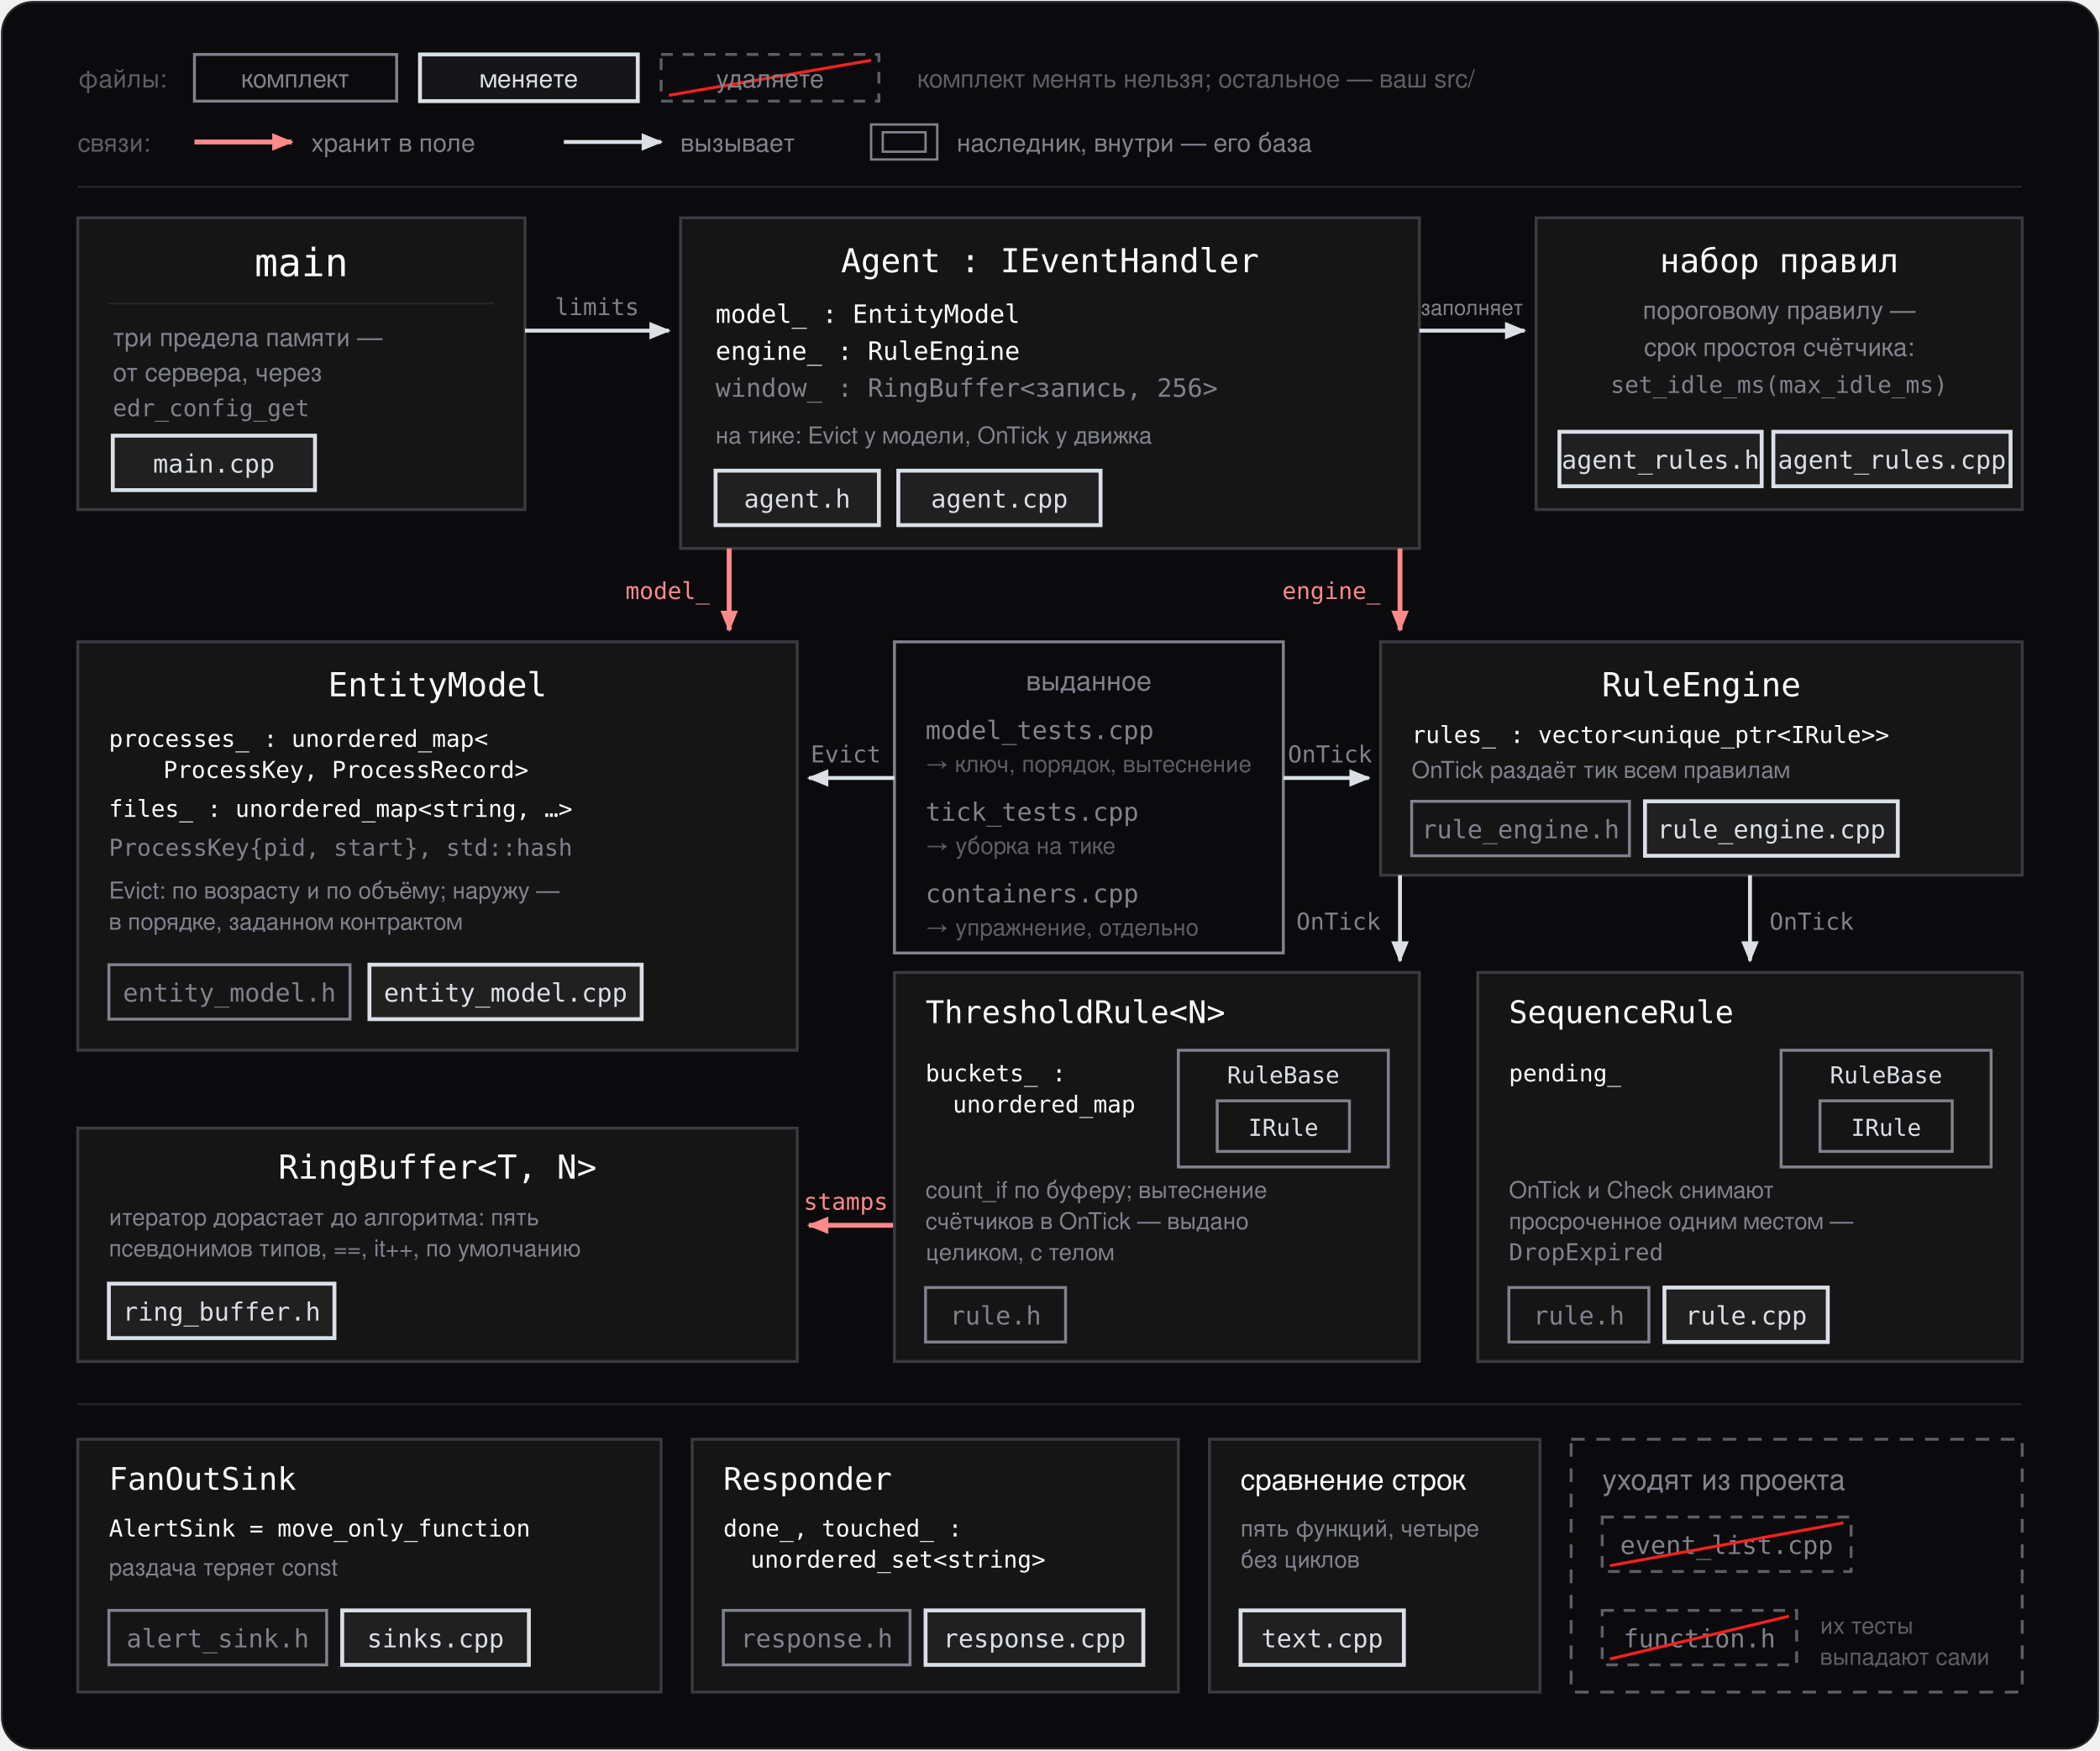
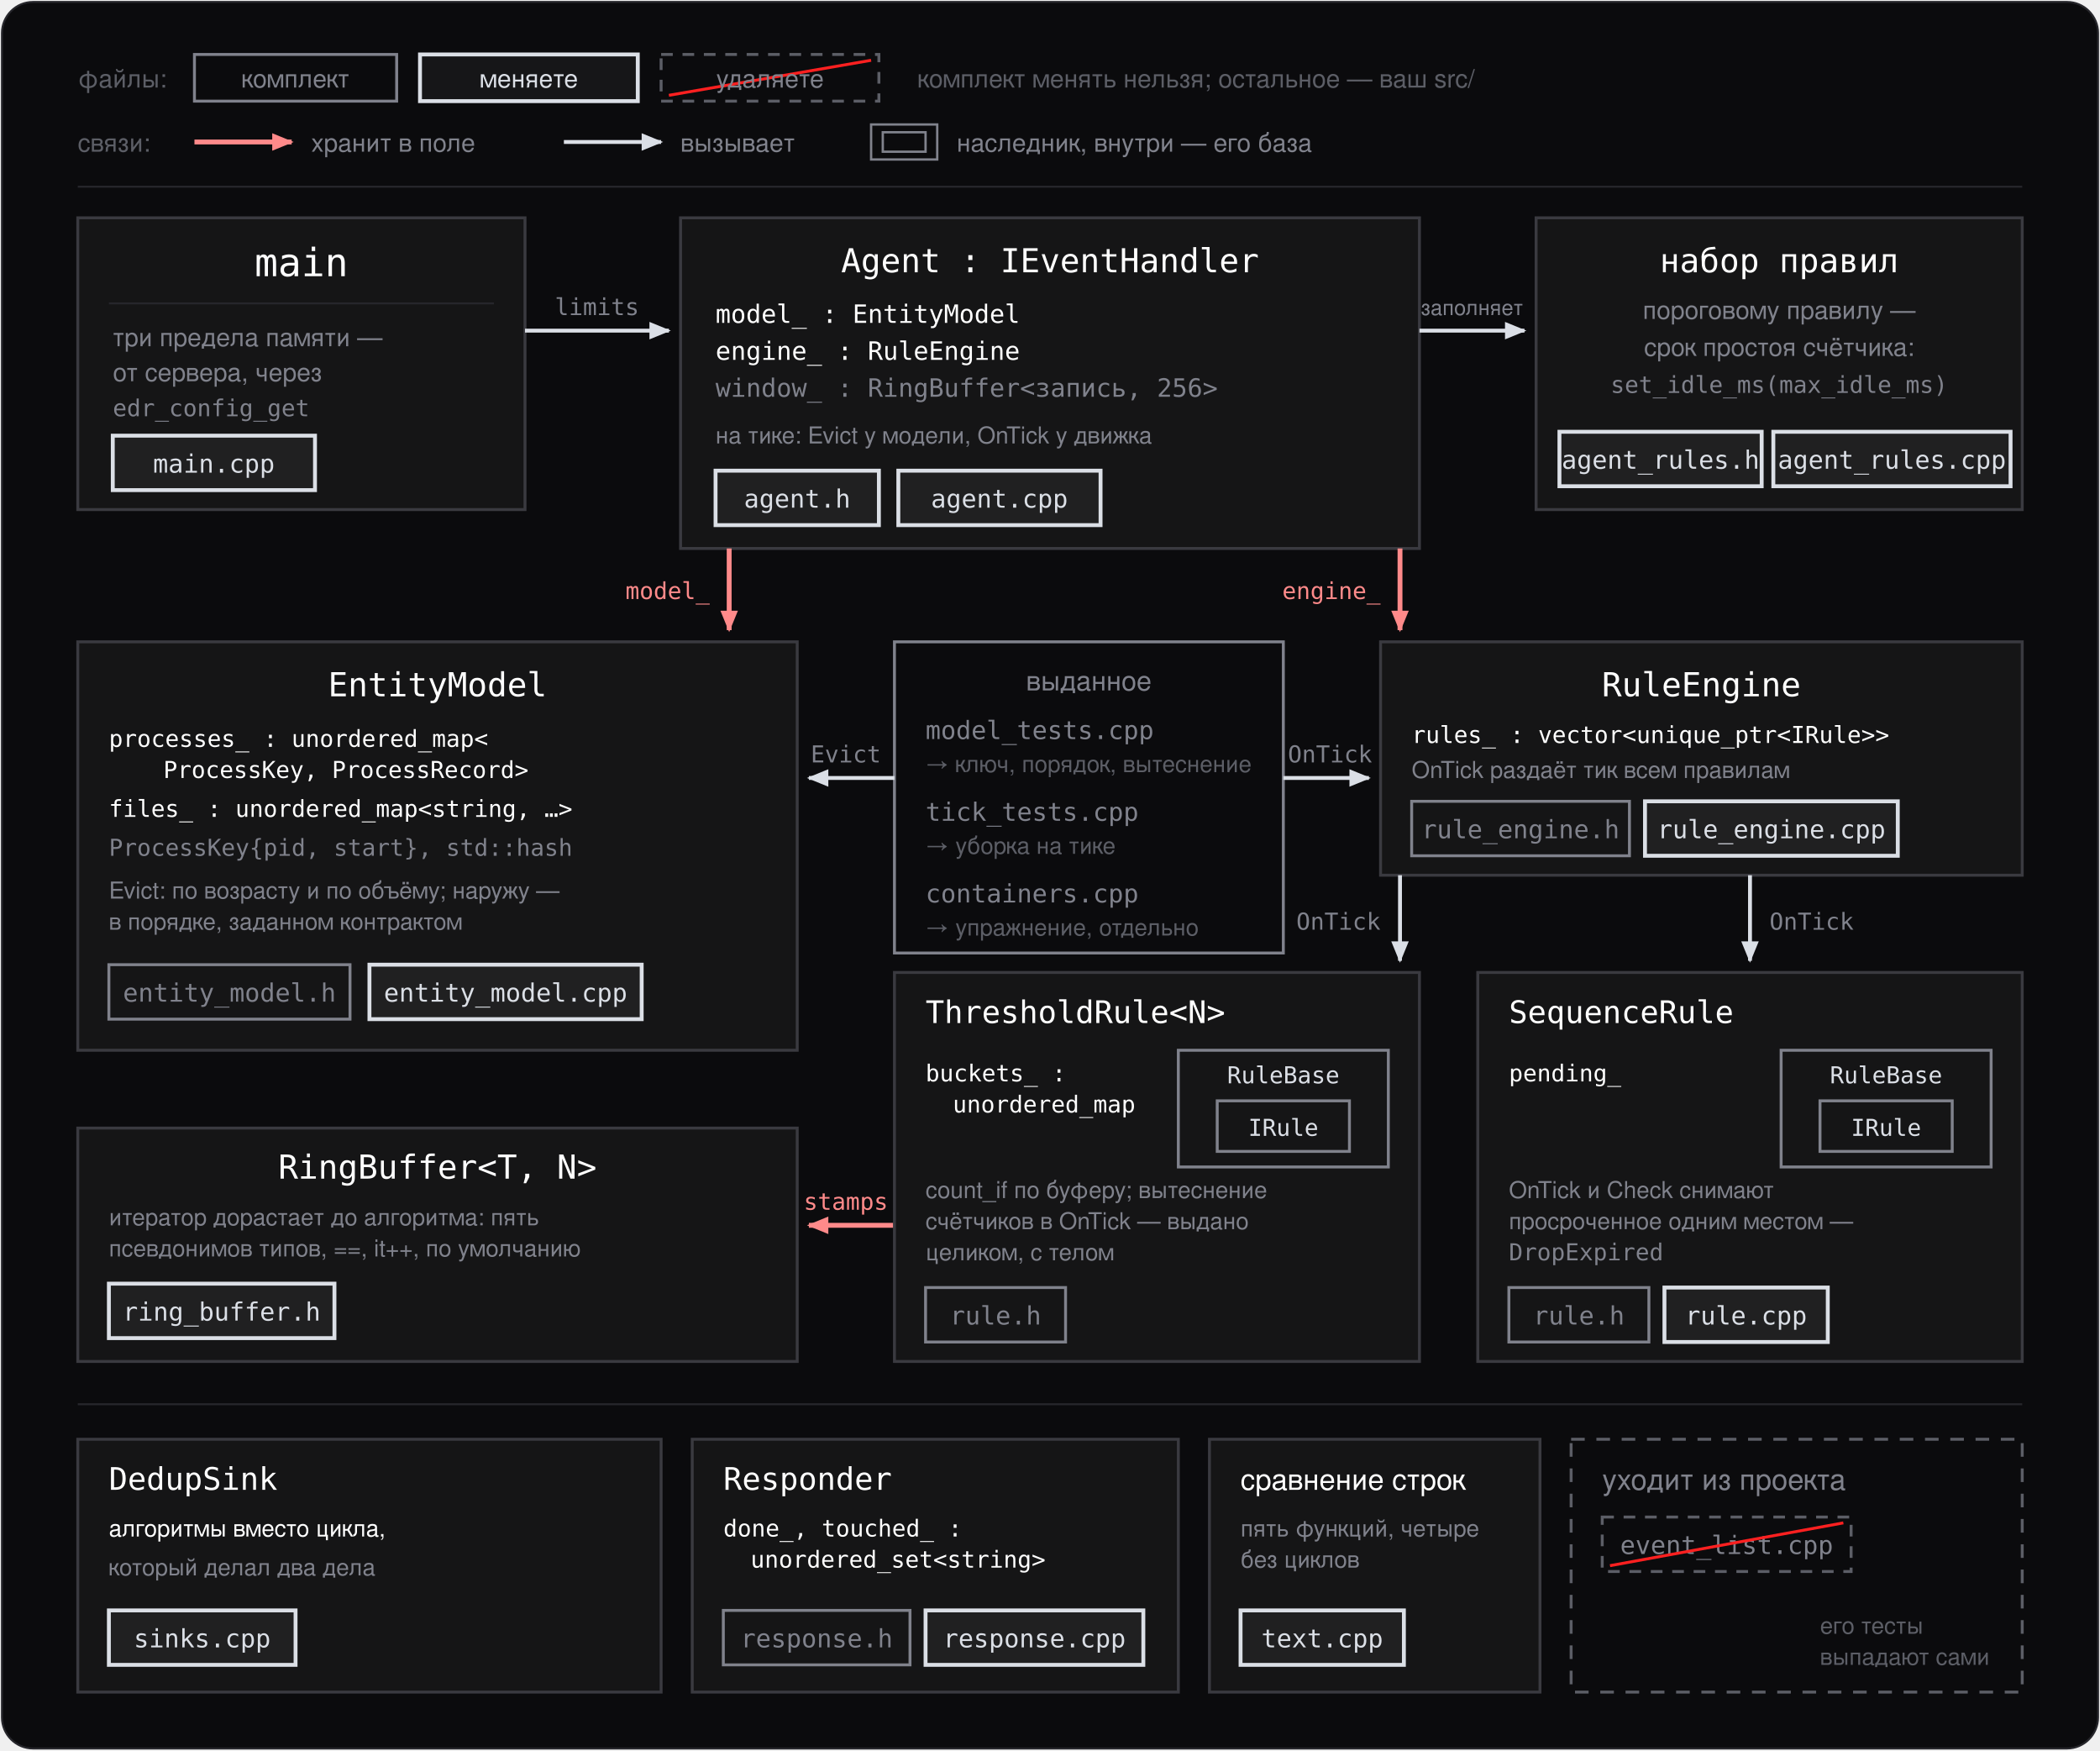
<svg xmlns="http://www.w3.org/2000/svg" viewBox="0 0 1080 900" width="1080" height="900" font-family="Golos Text, Segoe UI, Helvetica, Arial, sans-serif">
  <defs>
    <marker id="flow" markerWidth="11" markerHeight="11" refX="10" refY="4.5" orient="auto" markerUnits="userSpaceOnUse">
      <path d="M0,0 L11,4.5 L0,9 z" fill="#dbdfe6" />
    </marker>
    <marker id="pink" markerWidth="11" markerHeight="11" refX="10" refY="4.5" orient="auto" markerUnits="userSpaceOnUse">
      <path d="M0,0 L11,4.5 L0,9 z" fill="#ff8a8a" />
    </marker>
  </defs>
  <rect x="1" y="1" width="1078" height="898" rx="16" fill="#0b0b0d" stroke="#26262b" />
  <g id="ownership" font-size="13">
    <text x="40" y="45" font-size="13" fill="#5c5e66" font-family="Golos Text, Segoe UI, Helvetica, Arial, sans-serif">файлы:</text>
    <rect x="100" y="28" width="104" height="24" fill="none" stroke="#80828c" stroke-width="1.5" />
    <text x="152" y="45" text-anchor="middle" fill="#80828c">комплект</text>
    <rect x="216" y="28" width="112" height="24" fill="rgba(255,255,255,0.05)" stroke="#dbdfe6" stroke-width="2" />
    <text x="272" y="45" text-anchor="middle" fill="#dbdfe6">меняете</text>
    <rect x="340" y="28" width="112" height="24" fill="none" stroke="#5c5e66" stroke-width="1.5" stroke-dasharray="6 5" />
    <line x1="344" y1="49" x2="448" y2="31" stroke="#ff2020" stroke-width="1.5" />
    <text x="396" y="45" text-anchor="middle" fill="#80828c">удаляете</text>
  </g>
  <text x="472" y="45" font-size="13" fill="#5c5e66">комплект менять нельзя; остальное — ваш src/</text>
  <text x="40" y="78" font-size="13" fill="#5c5e66">связи:</text>
  <line x1="100" y1="73" x2="150" y2="73" stroke="#ff8a8a" stroke-width="2.5" marker-end="url(#pink)" />
  <text x="160" y="78" font-size="13" fill="#80828c">хранит в поле</text>
  <line x1="290" y1="73" x2="340" y2="73" stroke="#dbdfe6" stroke-width="2" marker-end="url(#flow)" />
  <text x="350" y="78" font-size="13" fill="#80828c">вызывает</text>
  <rect x="448" y="64" width="34" height="18" fill="none" stroke="#80828c" stroke-width="1.2" />
  <rect x="454" y="68" width="22" height="10" fill="none" stroke="#80828c" stroke-width="1.2" />
  <text x="492" y="78" font-size="13" fill="#80828c">наследник, внутри — его база</text>
  <line x1="40" y1="96" x2="1040" y2="96" stroke="#26262b" stroke-width="1" />
  <rect x="40" y="112" width="230" height="150" fill="rgba(255,255,255,0.04)" stroke="#3a3a40" stroke-width="1.5" />
  <text x="155" y="142" font-size="20" text-anchor="middle" fill="#ffffff" font-family="Consolas, Roboto Mono, monospace">main</text>
  <line x1="56" y1="156" x2="254" y2="156" stroke="#26262b" stroke-width="1" />
  <text x="58" y="178" font-size="13" fill="#80828c">три предела памяти —</text>
  <text x="58" y="196" font-size="13" fill="#80828c">от сервера, через</text>
  <text x="58" y="214" font-size="12" fill="#80828c" font-family="Consolas, Roboto Mono, monospace">edr_config_get</text>
  <g font-family="Consolas, Roboto Mono, monospace" font-size="13">
    <rect x="58" y="224" width="104" height="28" fill="rgba(255,255,255,0.05)" stroke="#dbdfe6" stroke-width="2" />
    <text x="110" y="243" text-anchor="middle" fill="#dbdfe6">main.cpp</text>
  </g>
  <line x1="270" y1="170" x2="344" y2="170" stroke="#dbdfe6" stroke-width="2" marker-end="url(#flow)" />
  <text x="307" y="162" font-size="12" text-anchor="middle" fill="#80828c" font-family="Consolas, Roboto Mono, monospace">limits</text>
  <rect x="350" y="112" width="380" height="170" fill="rgba(255,255,255,0.04)" stroke="#3a3a40" stroke-width="1.5" />
  <text x="540" y="140" font-size="17" text-anchor="middle" fill="#ffffff" font-family="Consolas, Roboto Mono, monospace">Agent : IEventHandler</text>
  <text x="368" y="166" font-size="13" fill="#ffffff" font-family="Consolas, Roboto Mono, monospace">model_ : EntityModel</text>
  <text x="368" y="185" font-size="13" fill="#ffffff" font-family="Consolas, Roboto Mono, monospace">engine_ : RuleEngine</text>
  <text x="368" y="204" font-size="13" fill="#80828c" font-family="Consolas, Roboto Mono, monospace">window_ : RingBuffer&lt;запись, 256&gt;</text>
  <text x="368" y="228" font-size="12" fill="#80828c">на тике: Evict у модели, OnTick у движка</text>
  <g font-family="Consolas, Roboto Mono, monospace" font-size="13">
    <rect x="368" y="242" width="84" height="28" fill="rgba(255,255,255,0.05)" stroke="#dbdfe6" stroke-width="2" />
    <text x="410" y="261" text-anchor="middle" fill="#dbdfe6">agent.h</text>
    <rect x="462" y="242" width="104" height="28" fill="rgba(255,255,255,0.05)" stroke="#dbdfe6" stroke-width="2" />
    <text x="514" y="261" text-anchor="middle" fill="#dbdfe6">agent.cpp</text>
  </g>
  <line x1="730" y1="170" x2="784" y2="170" stroke="#dbdfe6" stroke-width="2" marker-end="url(#flow)" />
  <text x="757" y="162" font-size="11" text-anchor="middle" fill="#80828c">заполняет</text>
  <rect x="790" y="112" width="250" height="150" fill="rgba(255,255,255,0.04)" stroke="#3a3a40" stroke-width="1.5" />
  <text x="915" y="140" font-size="17" text-anchor="middle" fill="#ffffff" font-family="Consolas, Roboto Mono, monospace">набор правил</text>
  <text x="915" y="164" font-size="13" text-anchor="middle" fill="#80828c">пороговому правилу —</text>
  <text x="915" y="183" font-size="13" text-anchor="middle" fill="#80828c">срок простоя счётчика:</text>
  <text x="915" y="202" font-size="12" text-anchor="middle" fill="#80828c" font-family="Consolas, Roboto Mono, monospace">set_idle_ms(max_idle_ms)</text>
  <g font-family="Consolas, Roboto Mono, monospace" font-size="13">
    <rect x="802" y="222" width="104" height="28" fill="rgba(255,255,255,0.05)" stroke="#dbdfe6" stroke-width="2" />
    <text x="854" y="241" text-anchor="middle" fill="#dbdfe6">agent_rules.h</text>
    <rect x="912" y="222" width="122" height="28" fill="rgba(255,255,255,0.05)" stroke="#dbdfe6" stroke-width="2" />
    <text x="973" y="241" text-anchor="middle" fill="#dbdfe6">agent_rules.cpp</text>
  </g>
  <line x1="375" y1="282" x2="375" y2="324" stroke="#ff8a8a" stroke-width="2.5" marker-end="url(#pink)" />
  <text x="365" y="308" font-size="12" text-anchor="end" fill="#ff8a8a" font-family="Consolas, Roboto Mono, monospace">model_</text>
  <line x1="720" y1="282" x2="720" y2="324" stroke="#ff8a8a" stroke-width="2.5" marker-end="url(#pink)" />
  <text x="710" y="308" font-size="12" text-anchor="end" fill="#ff8a8a" font-family="Consolas, Roboto Mono, monospace">engine_</text>
  <rect x="40" y="330" width="370" height="210" fill="rgba(255,255,255,0.04)" stroke="#3a3a40" stroke-width="1.5" />
  <text x="225" y="358" font-size="17" text-anchor="middle" fill="#ffffff" font-family="Consolas, Roboto Mono, monospace">EntityModel</text>
  <g font-family="Consolas, Roboto Mono, monospace" font-size="12">
    <text x="56" y="384" fill="#ffffff">processes_ : unordered_map&lt;</text>
    <text x="84" y="400" fill="#ffffff">ProcessKey, ProcessRecord&gt;</text>
    <text x="56" y="420" fill="#ffffff">files_ : unordered_map&lt;string, …&gt;</text>
    <text x="56" y="440" fill="#80828c">ProcessKey{pid, start}, std::hash</text>
  </g>
  <text x="56" y="462" font-size="12" fill="#80828c">Evict: по возрасту и по объёму; наружу —</text>
  <text x="56" y="478" font-size="12" fill="#80828c">в порядке, заданном контрактом</text>
  <g font-family="Consolas, Roboto Mono, monospace" font-size="13">
    <rect x="56" y="496" width="124" height="28" fill="none" stroke="#80828c" stroke-width="1.5" />
    <text x="118" y="515" text-anchor="middle" fill="#80828c">entity_model.h</text>
    <rect x="190" y="496" width="140" height="28" fill="rgba(255,255,255,0.05)" stroke="#dbdfe6" stroke-width="2" />
    <text x="260" y="515" text-anchor="middle" fill="#dbdfe6">entity_model.cpp</text>
  </g>
  <rect x="460" y="330" width="200" height="160" fill="none" stroke="#80828c" stroke-width="1.5" />
  <text x="560" y="355" font-size="14" text-anchor="middle" fill="#80828c">выданное</text>
  <text x="476" y="380" font-size="13" fill="#80828c" font-family="Consolas, Roboto Mono, monospace">model_tests.cpp</text>
  <text x="476" y="397" font-size="12" fill="#5c5e66">→ ключ, порядок, вытеснение</text>
  <text x="476" y="422" font-size="13" fill="#80828c" font-family="Consolas, Roboto Mono, monospace">tick_tests.cpp</text>
  <text x="476" y="439" font-size="12" fill="#5c5e66">→ уборка на тике</text>
  <text x="476" y="464" font-size="13" fill="#80828c" font-family="Consolas, Roboto Mono, monospace">containers.cpp</text>
  <text x="476" y="481" font-size="12" fill="#5c5e66">→ упражнение, отдельно</text>
  <line x1="460" y1="400" x2="416" y2="400" stroke="#dbdfe6" stroke-width="2" marker-end="url(#flow)" />
  <text x="435" y="392" font-size="12" text-anchor="middle" fill="#80828c" font-family="Consolas, Roboto Mono, monospace">Evict</text>
  <line x1="660" y1="400" x2="704" y2="400" stroke="#dbdfe6" stroke-width="2" marker-end="url(#flow)" />
  <text x="684" y="392" font-size="12" text-anchor="middle" fill="#80828c" font-family="Consolas, Roboto Mono, monospace">OnTick</text>
  <rect x="710" y="330" width="330" height="120" fill="rgba(255,255,255,0.04)" stroke="#3a3a40" stroke-width="1.5" />
  <text x="875" y="358" font-size="17" text-anchor="middle" fill="#ffffff" font-family="Consolas, Roboto Mono, monospace">RuleEngine</text>
  <text x="726" y="382" font-size="12" fill="#ffffff" font-family="Consolas, Roboto Mono, monospace">rules_ : vector&lt;unique_ptr&lt;IRule&gt;&gt;</text>
  <text x="726" y="400" font-size="12" fill="#80828c">OnTick раздаёт тик всем правилам</text>
  <g font-family="Consolas, Roboto Mono, monospace" font-size="13">
    <rect x="726" y="412" width="112" height="28" fill="none" stroke="#80828c" stroke-width="1.5" />
    <text x="782" y="431" text-anchor="middle" fill="#80828c">rule_engine.h</text>
    <rect x="846" y="412" width="130" height="28" fill="rgba(255,255,255,0.05)" stroke="#dbdfe6" stroke-width="2" />
    <text x="911" y="431" text-anchor="middle" fill="#dbdfe6">rule_engine.cpp</text>
  </g>
  <line x1="720" y1="450" x2="720" y2="494" stroke="#dbdfe6" stroke-width="2" marker-end="url(#flow)" />
  <text x="710" y="478" font-size="12" text-anchor="end" fill="#80828c" font-family="Consolas, Roboto Mono, monospace">OnTick</text>
  <line x1="900" y1="450" x2="900" y2="494" stroke="#dbdfe6" stroke-width="2" marker-end="url(#flow)" />
  <text x="910" y="478" font-size="12" fill="#80828c" font-family="Consolas, Roboto Mono, monospace">OnTick</text>
  <rect x="40" y="580" width="370" height="120" fill="rgba(255,255,255,0.04)" stroke="#3a3a40" stroke-width="1.5" />
  <text x="225" y="606" font-size="17" text-anchor="middle" fill="#ffffff" font-family="Consolas, Roboto Mono, monospace">RingBuffer&lt;T, N&gt;</text>
  <text x="56" y="630" font-size="12" fill="#80828c">итератор дорастает до алгоритма: пять</text>
  <text x="56" y="646" font-size="12" fill="#80828c">псевдонимов типов, ==, it++, по умолчанию</text>
  <g font-family="Consolas, Roboto Mono, monospace" font-size="13">
    <rect x="56" y="660" width="116" height="28" fill="rgba(255,255,255,0.05)" stroke="#dbdfe6" stroke-width="2" />
    <text x="114" y="679" text-anchor="middle" fill="#dbdfe6">ring_buffer.h</text>
  </g>
  <line x1="460" y1="630" x2="416" y2="630" stroke="#ff8a8a" stroke-width="2.5" marker-end="url(#pink)" />
  <text x="435" y="622" font-size="12" text-anchor="middle" fill="#ff8a8a" font-family="Consolas, Roboto Mono, monospace">stamps</text>
  <rect x="460" y="500" width="270" height="200" fill="rgba(255,255,255,0.04)" stroke="#3a3a40" stroke-width="1.5" />
  <text x="476" y="526" font-size="16" fill="#ffffff" font-family="Consolas, Roboto Mono, monospace">ThresholdRule&lt;N&gt;</text>
  <text x="476" y="556" font-size="12" fill="#ffffff" font-family="Consolas, Roboto Mono, monospace">buckets_ :</text>
  <text x="490" y="572" font-size="12" fill="#ffffff" font-family="Consolas, Roboto Mono, monospace">unordered_map</text>
  <rect x="606" y="540" width="108" height="60" fill="none" stroke="#80828c" stroke-width="1.5" />
  <text x="660" y="557" font-size="12" text-anchor="middle" fill="#dbdfe6" font-family="Consolas, Roboto Mono, monospace">RuleBase</text>
  <rect x="626" y="566" width="68" height="26" fill="none" stroke="#80828c" stroke-width="1.5" />
  <text x="660" y="584" font-size="12" text-anchor="middle" fill="#dbdfe6" font-family="Consolas, Roboto Mono, monospace">IRule</text>
  <text x="476" y="616" font-size="12" fill="#80828c">count_if по буферу; вытеснение</text>
  <text x="476" y="632" font-size="12" fill="#80828c">счётчиков в OnTick — выдано</text>
  <text x="476" y="648" font-size="12" fill="#80828c">целиком, с телом</text>
  <g font-family="Consolas, Roboto Mono, monospace" font-size="13">
    <rect x="476" y="662" width="72" height="28" fill="none" stroke="#80828c" stroke-width="1.5" />
    <text x="512" y="681" text-anchor="middle" fill="#80828c">rule.h</text>
  </g>
  <rect x="760" y="500" width="280" height="200" fill="rgba(255,255,255,0.04)" stroke="#3a3a40" stroke-width="1.5" />
  <text x="776" y="526" font-size="16" fill="#ffffff" font-family="Consolas, Roboto Mono, monospace">SequenceRule</text>
  <text x="776" y="556" font-size="12" fill="#ffffff" font-family="Consolas, Roboto Mono, monospace">pending_</text>
  <rect x="916" y="540" width="108" height="60" fill="none" stroke="#80828c" stroke-width="1.5" />
  <text x="970" y="557" font-size="12" text-anchor="middle" fill="#dbdfe6" font-family="Consolas, Roboto Mono, monospace">RuleBase</text>
  <rect x="936" y="566" width="68" height="26" fill="none" stroke="#80828c" stroke-width="1.5" />
  <text x="970" y="584" font-size="12" text-anchor="middle" fill="#dbdfe6" font-family="Consolas, Roboto Mono, monospace">IRule</text>
  <text x="776" y="616" font-size="12" fill="#80828c">OnTick и Check снимают</text>
  <text x="776" y="632" font-size="12" fill="#80828c">просроченное одним местом —</text>
  <text x="776" y="648" font-size="12" fill="#80828c" font-family="Consolas, Roboto Mono, monospace">DropExpired</text>
  <g font-family="Consolas, Roboto Mono, monospace" font-size="13">
    <rect x="776" y="662" width="72" height="28" fill="none" stroke="#80828c" stroke-width="1.5" />
    <text x="812" y="681" text-anchor="middle" fill="#80828c">rule.h</text>
    <rect x="856" y="662" width="84" height="28" fill="rgba(255,255,255,0.05)" stroke="#dbdfe6" stroke-width="2" />
    <text x="898" y="681" text-anchor="middle" fill="#dbdfe6">rule.cpp</text>
  </g>
  <line x1="40" y1="722" x2="1040" y2="722" stroke="#26262b" stroke-width="1" />
  <rect x="40" y="740" width="300" height="130" fill="rgba(255,255,255,0.04)" stroke="#3a3a40" stroke-width="1.5" />
-   <text x="56" y="766" font-size="16" fill="#ffffff" font-family="Consolas, Roboto Mono, monospace">FanOutSink</text>
-   <text x="56" y="790" font-size="12" fill="#ffffff" font-family="Consolas, Roboto Mono, monospace">AlertSink = move_only_function</text>
-   <text x="56" y="810" font-size="12" fill="#80828c">раздача теряет const</text>
+   <text x="56" y="766" font-size="16" fill="#ffffff" font-family="Consolas, Roboto Mono, monospace">DedupSink</text>
+   <text x="56" y="790" font-size="12" fill="#ffffff">алгоритмы вместо цикла,</text>
+   <text x="56" y="810" font-size="12" fill="#80828c">который делал два дела</text>
  <g font-family="Consolas, Roboto Mono, monospace" font-size="13">
-     <rect x="56" y="828" width="112" height="28" fill="none" stroke="#80828c" stroke-width="1.5" />
-     <text x="112" y="847" text-anchor="middle" fill="#80828c">alert_sink.h</text>
-     <rect x="176" y="828" width="96" height="28" fill="rgba(255,255,255,0.05)" stroke="#dbdfe6" stroke-width="2" />
-     <text x="224" y="847" text-anchor="middle" fill="#dbdfe6">sinks.cpp</text>
+     <rect x="56" y="828" width="96" height="28" fill="rgba(255,255,255,0.05)" stroke="#dbdfe6" stroke-width="2" />
+     <text x="104" y="847" text-anchor="middle" fill="#dbdfe6">sinks.cpp</text>
  </g>
  <rect x="356" y="740" width="250" height="130" fill="rgba(255,255,255,0.04)" stroke="#3a3a40" stroke-width="1.5" />
  <text x="372" y="766" font-size="16" fill="#ffffff" font-family="Consolas, Roboto Mono, monospace">Responder</text>
  <text x="372" y="790" font-size="12" fill="#ffffff" font-family="Consolas, Roboto Mono, monospace">done_, touched_ :</text>
  <text x="386" y="806" font-size="12" fill="#ffffff" font-family="Consolas, Roboto Mono, monospace">unordered_set&lt;string&gt;</text>
  <g font-family="Consolas, Roboto Mono, monospace" font-size="13">
    <rect x="372" y="828" width="96" height="28" fill="none" stroke="#80828c" stroke-width="1.5" />
    <text x="420" y="847" text-anchor="middle" fill="#80828c">response.h</text>
    <rect x="476" y="828" width="112" height="28" fill="rgba(255,255,255,0.05)" stroke="#dbdfe6" stroke-width="2" />
    <text x="532" y="847" text-anchor="middle" fill="#dbdfe6">response.cpp</text>
  </g>
  <rect x="622" y="740" width="170" height="130" fill="rgba(255,255,255,0.04)" stroke="#3a3a40" stroke-width="1.5" />
  <text x="638" y="766" font-size="15" fill="#ffffff">сравнение строк</text>
  <text x="638" y="790" font-size="12" fill="#80828c">пять функций, четыре</text>
  <text x="638" y="806" font-size="12" fill="#80828c">без циклов</text>
  <g font-family="Consolas, Roboto Mono, monospace" font-size="13">
    <rect x="638" y="828" width="84" height="28" fill="rgba(255,255,255,0.05)" stroke="#dbdfe6" stroke-width="2" />
    <text x="680" y="847" text-anchor="middle" fill="#dbdfe6">text.cpp</text>
  </g>
  <rect x="808" y="740" width="232" height="130" fill="none" stroke="#5c5e66" stroke-width="1.5" stroke-dasharray="7 6" />
-   <text x="824" y="766" font-size="15" fill="#80828c">уходят из проекта</text>
+   <text x="824" y="766" font-size="15" fill="#80828c">уходит из проекта</text>
  <g font-family="Consolas, Roboto Mono, monospace" font-size="13">
    <rect x="824" y="780" width="128" height="28" fill="none" stroke="#5c5e66" stroke-width="1.5" stroke-dasharray="6 5" />
    <text x="888" y="799" text-anchor="middle" fill="#80828c">event_list.cpp</text>
    <line x1="828" y1="805" x2="948" y2="783" stroke="#ff2020" stroke-width="1.5" />
-     <rect x="824" y="828" width="100" height="28" fill="none" stroke="#5c5e66" stroke-width="1.5" stroke-dasharray="6 5" />
-     <text x="874" y="847" text-anchor="middle" fill="#80828c">function.h</text>
-     <line x1="828" y1="853" x2="920" y2="831" stroke="#ff2020" stroke-width="1.5" />
  </g>
-   <text x="936" y="840" font-size="12" fill="#5c5e66">их тесты</text>
+   <text x="936" y="840" font-size="12" fill="#5c5e66">его тесты</text>
  <text x="936" y="856" font-size="12" fill="#5c5e66">выпадают сами</text>
</svg>
